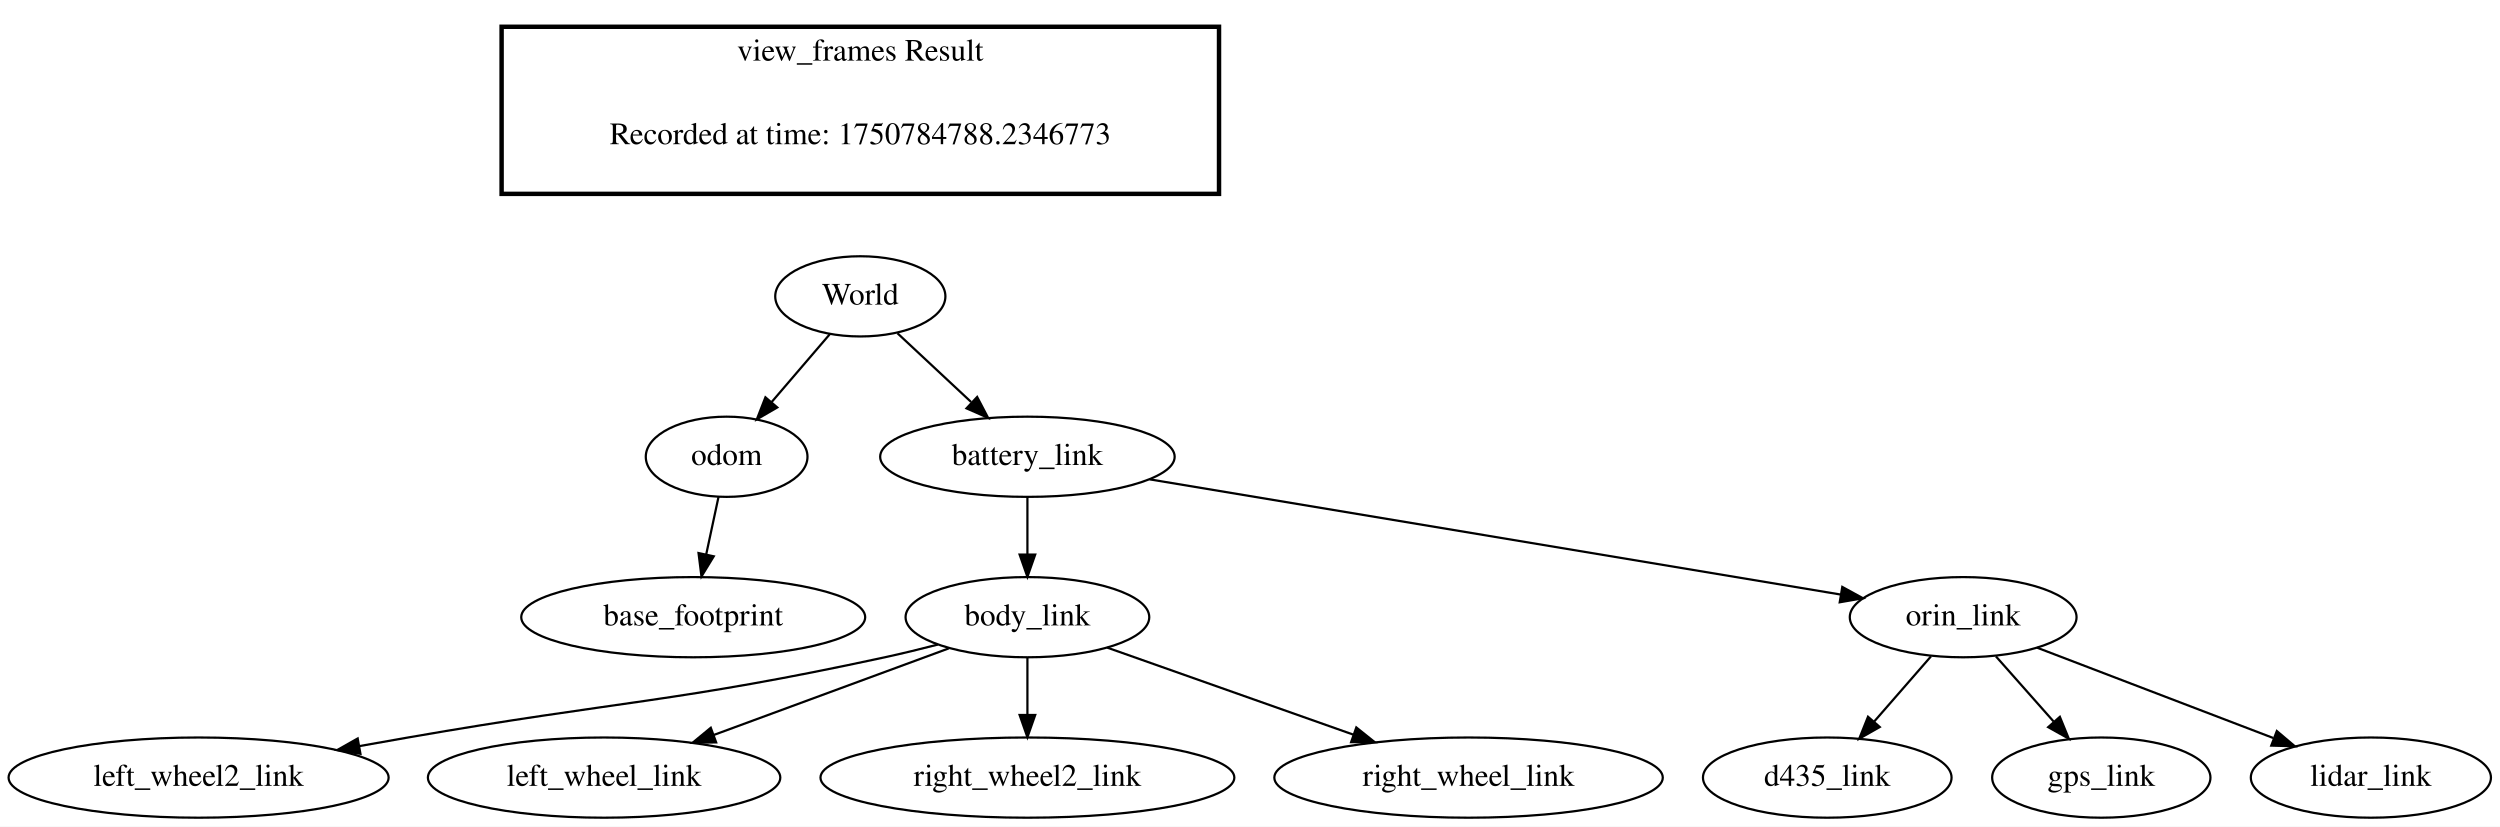
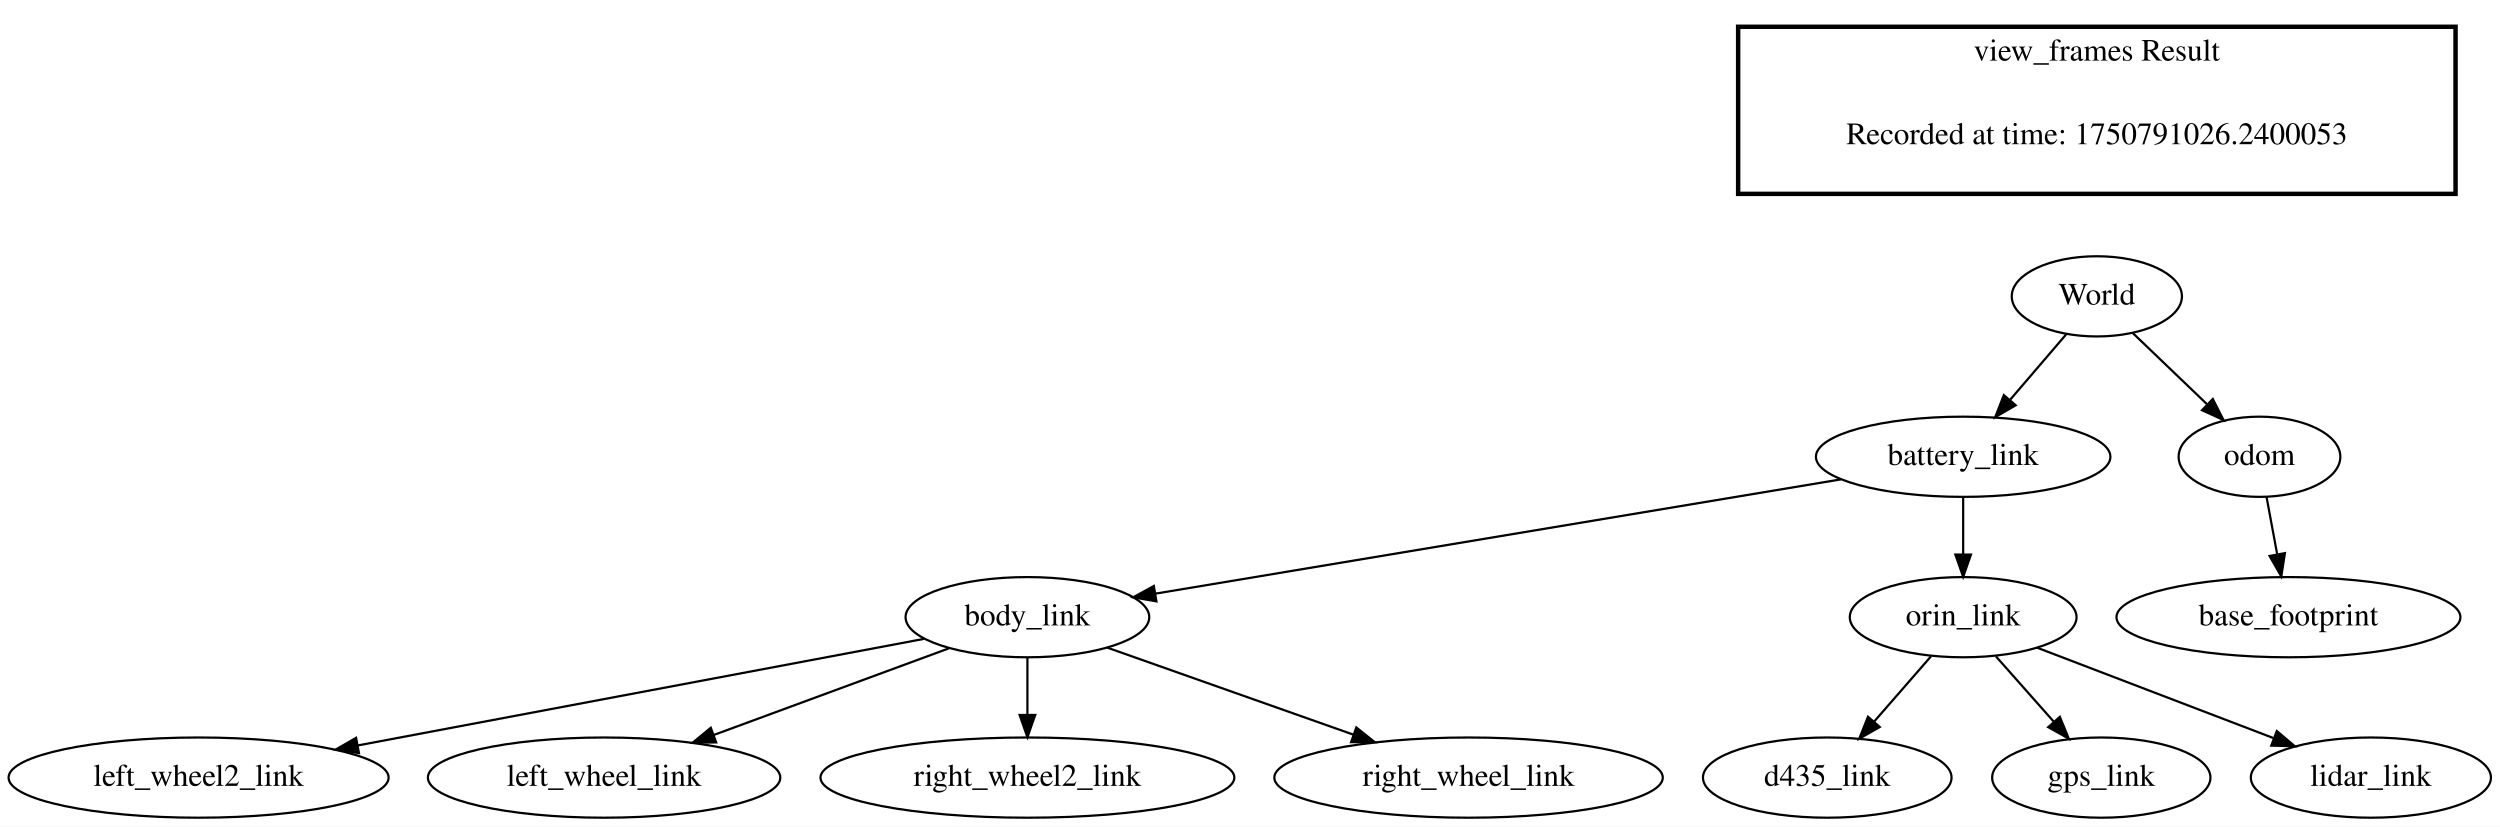
<svg xmlns="http://www.w3.org/2000/svg" width="1122pt" height="371pt" viewBox="0.00 0.00 1122.09 371.00">
  <g id="graph0" class="graph" transform="scale(1 1) rotate(0) translate(4 367)">
    <polygon fill="white" stroke="transparent" points="-4,4 -4,-367 1118.09,-367 1118.09,4 -4,4" />
    <g id="clust1" class="cluster">
-       <polygon fill="none" stroke="black" stroke-width="2" points="221.14,-280 221.14,-355 543.14,-355 543.14,-280 221.14,-280" />
-       <text text-anchor="middle" x="382.14" y="-339.8" font-family="Times,serif" font-size="14.00">view_frames Result</text>
+       <polygon fill="none" stroke="black" stroke-width="2" points="776.14,-280 776.14,-355 1098.14,-355 1098.14,-280 776.14,-280" />
+       <text text-anchor="middle" x="937.14" y="-339.8" font-family="Times,serif" font-size="14.00">view_frames Result</text>
    </g>
    <g id="node1" class="node">
-       <ellipse fill="none" stroke="black" cx="382.14" cy="-234" rx="38.19" ry="18" />
-       <text text-anchor="middle" x="382.14" y="-230.3" font-family="Times,serif" font-size="14.00">World</text>
+       <ellipse fill="none" stroke="black" cx="937.14" cy="-234" rx="38.19" ry="18" />
+       <text text-anchor="middle" x="937.14" y="-230.3" font-family="Times,serif" font-size="14.00">World</text>
    </g>
    <g id="node2" class="node">
-       <ellipse fill="none" stroke="black" cx="322.14" cy="-162" rx="36.29" ry="18" />
-       <text text-anchor="middle" x="322.14" y="-158.3" font-family="Times,serif" font-size="14.00">odom</text>
+       <ellipse fill="none" stroke="black" cx="877.14" cy="-162" rx="66.09" ry="18" />
+       <text text-anchor="middle" x="877.14" y="-158.3" font-family="Times,serif" font-size="14.00">battery_link</text>
    </g>
    <g id="edge1" class="edge">
-       <path fill="none" stroke="black" d="M368.53,-217.12C360.78,-208.08 350.93,-196.58 342.3,-186.52" />
-       <polygon fill="black" stroke="black" points="344.87,-184.14 335.7,-178.82 339.55,-188.69 344.87,-184.14" />
+       <path fill="none" stroke="black" d="M923.53,-217.12C916.07,-208.42 906.67,-197.45 898.28,-187.66" />
+       <polygon fill="black" stroke="black" points="900.71,-185.11 891.54,-179.8 895.39,-189.67 900.71,-185.11" />
    </g>
-     <g id="node4" class="node">
-       <ellipse fill="none" stroke="black" cx="457.14" cy="-162" rx="66.09" ry="18" />
-       <text text-anchor="middle" x="457.14" y="-158.3" font-family="Times,serif" font-size="14.00">battery_link</text>
+     <g id="node12" class="node">
+       <ellipse fill="none" stroke="black" cx="1010.14" cy="-162" rx="36.29" ry="18" />
+       <text text-anchor="middle" x="1010.14" y="-158.3" font-family="Times,serif" font-size="14.00">odom</text>
    </g>
-     <g id="edge3" class="edge">
-       <path fill="none" stroke="black" d="M398.79,-217.46C408.51,-208.39 420.98,-196.75 431.89,-186.57" />
-       <polygon fill="black" stroke="black" points="434.58,-188.85 439.5,-179.47 429.8,-183.73 434.58,-188.85" />
+     <g id="edge11" class="edge">
+       <path fill="none" stroke="black" d="M953.34,-217.46C963.08,-208.13 975.64,-196.09 986.47,-185.7" />
+       <polygon fill="black" stroke="black" points="989.19,-187.94 993.99,-178.49 984.35,-182.89 989.19,-187.94" />
    </g>
    <g id="node3" class="node">
-       <ellipse fill="none" stroke="black" cx="307.14" cy="-90" rx="77.19" ry="18" />
-       <text text-anchor="middle" x="307.14" y="-86.3" font-family="Times,serif" font-size="14.00">base_footprint</text>
-     </g>
-     <g id="edge2" class="edge">
-       <path fill="none" stroke="black" d="M318.51,-144.05C316.84,-136.26 314.82,-126.82 312.95,-118.08" />
-       <polygon fill="black" stroke="black" points="316.36,-117.32 310.84,-108.28 309.52,-118.79 316.36,-117.32" />
-     </g>
-     <g id="node5" class="node">
      <ellipse fill="none" stroke="black" cx="457.14" cy="-90" rx="54.69" ry="18" />
      <text text-anchor="middle" x="457.14" y="-86.3" font-family="Times,serif" font-size="14.00">body_link</text>
    </g>
-     <g id="edge4" class="edge">
-       <path fill="none" stroke="black" d="M457.14,-143.7C457.14,-135.98 457.14,-126.71 457.14,-118.11" />
-       <polygon fill="black" stroke="black" points="460.64,-118.1 457.14,-108.1 453.64,-118.1 460.64,-118.1" />
+     <g id="edge2" class="edge">
+       <path fill="none" stroke="black" d="M822.23,-151.85C742.59,-138.57 595.7,-114.09 514.63,-100.58" />
+       <polygon fill="black" stroke="black" points="515.04,-97.1 504.6,-98.91 513.89,-104.01 515.04,-97.1" />
    </g>
-     <g id="node6" class="node">
+     <g id="node4" class="node">
      <ellipse fill="none" stroke="black" cx="877.14" cy="-90" rx="50.89" ry="18" />
      <text text-anchor="middle" x="877.14" y="-86.3" font-family="Times,serif" font-size="14.00">orin_link</text>
    </g>
-     <g id="edge5" class="edge">
-       <path fill="none" stroke="black" d="M512.05,-151.85C592.55,-138.43 741.73,-113.57 822.23,-100.15" />
-       <polygon fill="black" stroke="black" points="822.88,-103.59 832.17,-98.49 821.73,-96.69 822.88,-103.59" />
+     <g id="edge3" class="edge">
+       <path fill="none" stroke="black" d="M877.14,-143.7C877.14,-135.98 877.14,-126.71 877.14,-118.11" />
+       <polygon fill="black" stroke="black" points="880.64,-118.1 877.14,-108.1 873.64,-118.1 880.64,-118.1" />
    </g>
-     <g id="node7" class="node">
+     <g id="node5" class="node">
      <ellipse fill="none" stroke="black" cx="85.14" cy="-18" rx="85.29" ry="18" />
      <text text-anchor="middle" x="85.14" y="-14.3" font-family="Times,serif" font-size="14.00">left_wheel2_link</text>
    </g>
-     <g id="edge6" class="edge">
-       <path fill="none" stroke="black" d="M417,-77.73C409.12,-75.69 400.9,-73.68 393.14,-72 298.88,-51.6 274.15,-52.58 179.14,-36 172.07,-34.77 164.69,-33.46 157.33,-32.15" />
-       <polygon fill="black" stroke="black" points="157.78,-28.67 147.32,-30.36 156.54,-35.56 157.78,-28.67" />
+     <g id="edge4" class="edge">
+       <path fill="none" stroke="black" d="M410.78,-80.28C346.94,-68.26 231.37,-46.52 156.48,-32.42" />
+       <polygon fill="black" stroke="black" points="157.12,-28.98 146.65,-30.57 155.83,-35.86 157.12,-28.98" />
    </g>
-     <g id="node8" class="node">
+     <g id="node6" class="node">
      <ellipse fill="none" stroke="black" cx="267.14" cy="-18" rx="79.09" ry="18" />
      <text text-anchor="middle" x="267.14" y="-14.3" font-family="Times,serif" font-size="14.00">left_wheel_link</text>
    </g>
-     <g id="edge7" class="edge">
+     <g id="edge5" class="edge">
      <path fill="none" stroke="black" d="M421.85,-76C392.16,-65.06 349.38,-49.3 316.32,-37.12" />
      <polygon fill="black" stroke="black" points="317.44,-33.8 306.84,-33.63 315.02,-40.37 317.44,-33.8" />
    </g>
-     <g id="node9" class="node">
+     <g id="node7" class="node">
      <ellipse fill="none" stroke="black" cx="457.14" cy="-18" rx="92.88" ry="18" />
      <text text-anchor="middle" x="457.14" y="-14.3" font-family="Times,serif" font-size="14.00">right_wheel2_link</text>
    </g>
-     <g id="edge8" class="edge">
+     <g id="edge6" class="edge">
      <path fill="none" stroke="black" d="M457.14,-71.7C457.14,-63.98 457.14,-54.71 457.14,-46.11" />
      <polygon fill="black" stroke="black" points="460.64,-46.1 457.14,-36.1 453.64,-46.1 460.64,-46.1" />
    </g>
-     <g id="node10" class="node">
+     <g id="node8" class="node">
      <ellipse fill="none" stroke="black" cx="655.14" cy="-18" rx="87.18" ry="18" />
      <text text-anchor="middle" x="655.14" y="-14.3" font-family="Times,serif" font-size="14.00">right_wheel_link</text>
    </g>
-     <g id="edge9" class="edge">
+     <g id="edge7" class="edge">
      <path fill="none" stroke="black" d="M493,-76.32C523.86,-65.41 568.78,-49.53 603.52,-37.25" />
      <polygon fill="black" stroke="black" points="604.76,-40.52 613.03,-33.89 602.43,-33.92 604.76,-40.52" />
    </g>
-     <g id="node11" class="node">
+     <g id="node9" class="node">
      <ellipse fill="none" stroke="black" cx="816.14" cy="-18" rx="55.79" ry="18" />
      <text text-anchor="middle" x="816.14" y="-14.3" font-family="Times,serif" font-size="14.00">d435_link</text>
    </g>
-     <g id="edge10" class="edge">
+     <g id="edge8" class="edge">
      <path fill="none" stroke="black" d="M862.69,-72.41C855.09,-63.69 845.64,-52.85 837.24,-43.21" />
      <polygon fill="black" stroke="black" points="839.7,-40.71 830.49,-35.47 834.43,-45.31 839.7,-40.71" />
    </g>
-     <g id="node12" class="node">
+     <g id="node10" class="node">
      <ellipse fill="none" stroke="black" cx="939.14" cy="-18" rx="48.99" ry="18" />
      <text text-anchor="middle" x="939.14" y="-14.3" font-family="Times,serif" font-size="14.00">gps_link</text>
    </g>
-     <g id="edge11" class="edge">
+     <g id="edge9" class="edge">
      <path fill="none" stroke="black" d="M891.84,-72.41C899.56,-63.69 909.17,-52.85 917.7,-43.21" />
      <polygon fill="black" stroke="black" points="920.54,-45.28 924.55,-35.47 915.3,-40.64 920.54,-45.28" />
    </g>
-     <g id="node13" class="node">
+     <g id="node11" class="node">
      <ellipse fill="none" stroke="black" cx="1060.14" cy="-18" rx="53.89" ry="18" />
      <text text-anchor="middle" x="1060.14" y="-14.3" font-family="Times,serif" font-size="14.00">lidar_link</text>
    </g>
-     <g id="edge12" class="edge">
+     <g id="edge10" class="edge">
      <path fill="none" stroke="black" d="M910.28,-76.32C939.97,-64.97 983.71,-48.24 1016.29,-35.78" />
      <polygon fill="black" stroke="black" points="1017.92,-38.9 1026.01,-32.06 1015.42,-32.36 1017.92,-38.9" />
    </g>
+     <g id="node13" class="node">
+       <ellipse fill="none" stroke="black" cx="1023.14" cy="-90" rx="77.19" ry="18" />
+       <text text-anchor="middle" x="1023.14" y="-86.3" font-family="Times,serif" font-size="14.00">base_footprint</text>
+     </g>
+     <g id="edge12" class="edge">
+       <path fill="none" stroke="black" d="M1013.29,-144.05C1014.72,-136.35 1016.45,-127.03 1018.06,-118.36" />
+       <polygon fill="black" stroke="black" points="1021.55,-118.75 1019.93,-108.28 1014.67,-117.47 1021.55,-118.75" />
+     </g>
    <g id="node14" class="node">
-       <text text-anchor="middle" x="382.14" y="-302.3" font-family="Times,serif" font-size="14.00">Recorded at time: 1750784788.2346773</text>
+       <text text-anchor="middle" x="937.14" y="-302.3" font-family="Times,serif" font-size="14.00">Recorded at time: 1750791026.2400053</text>
    </g>
  </g>
</svg>
